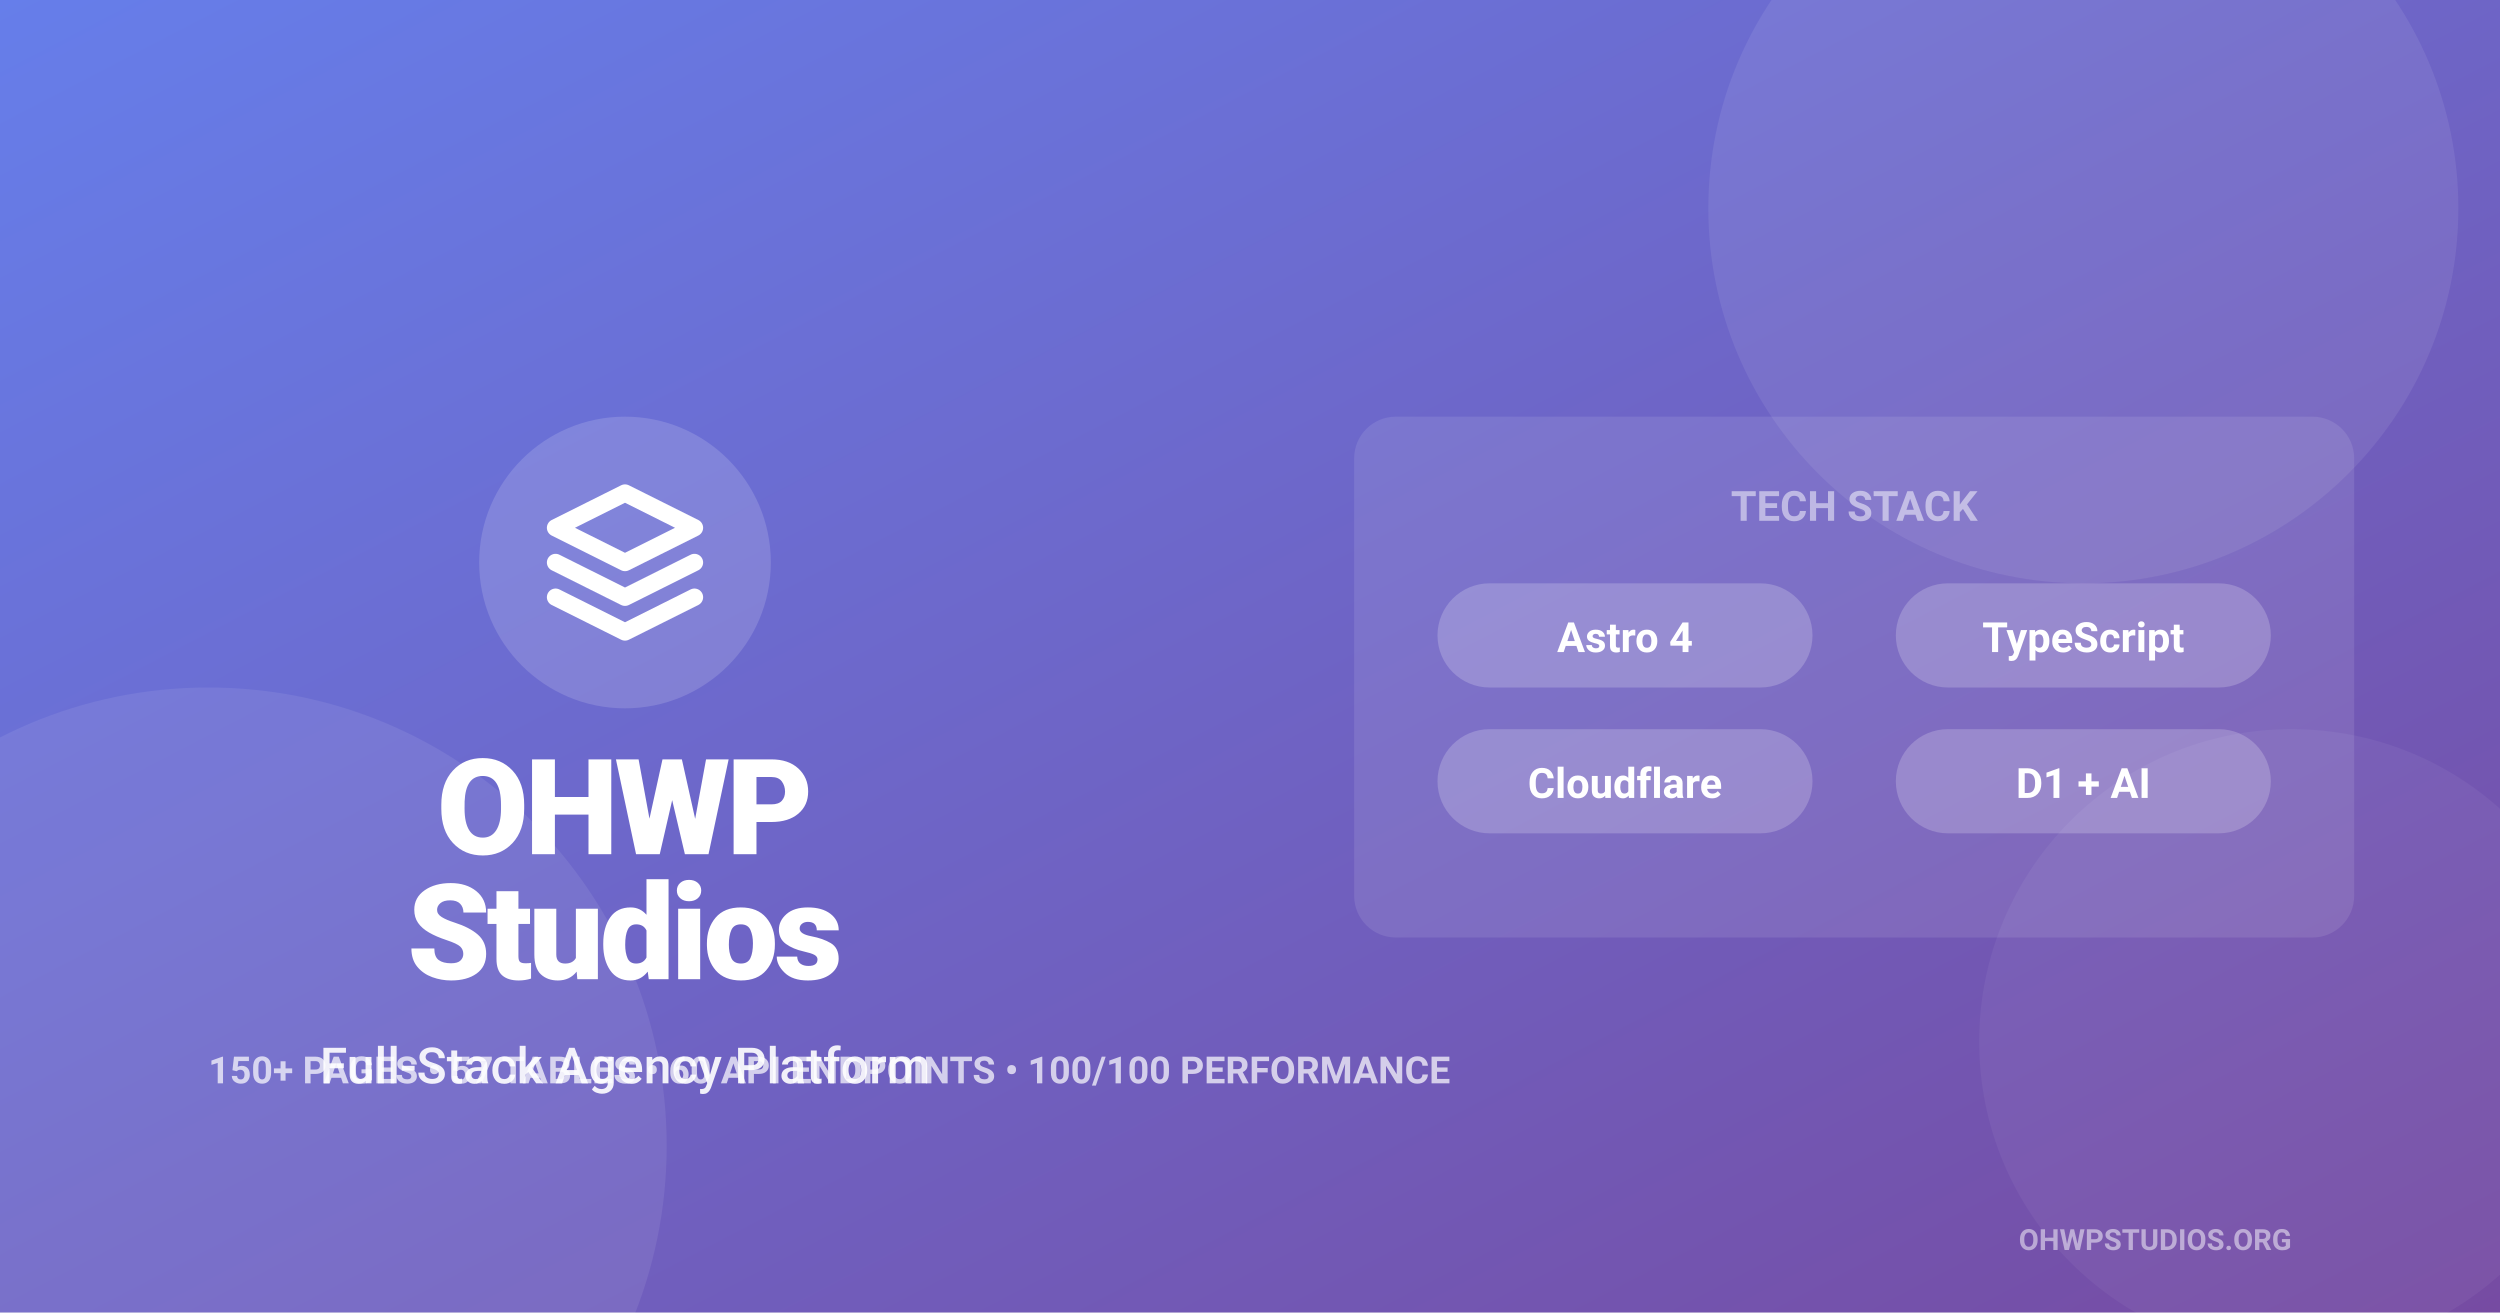
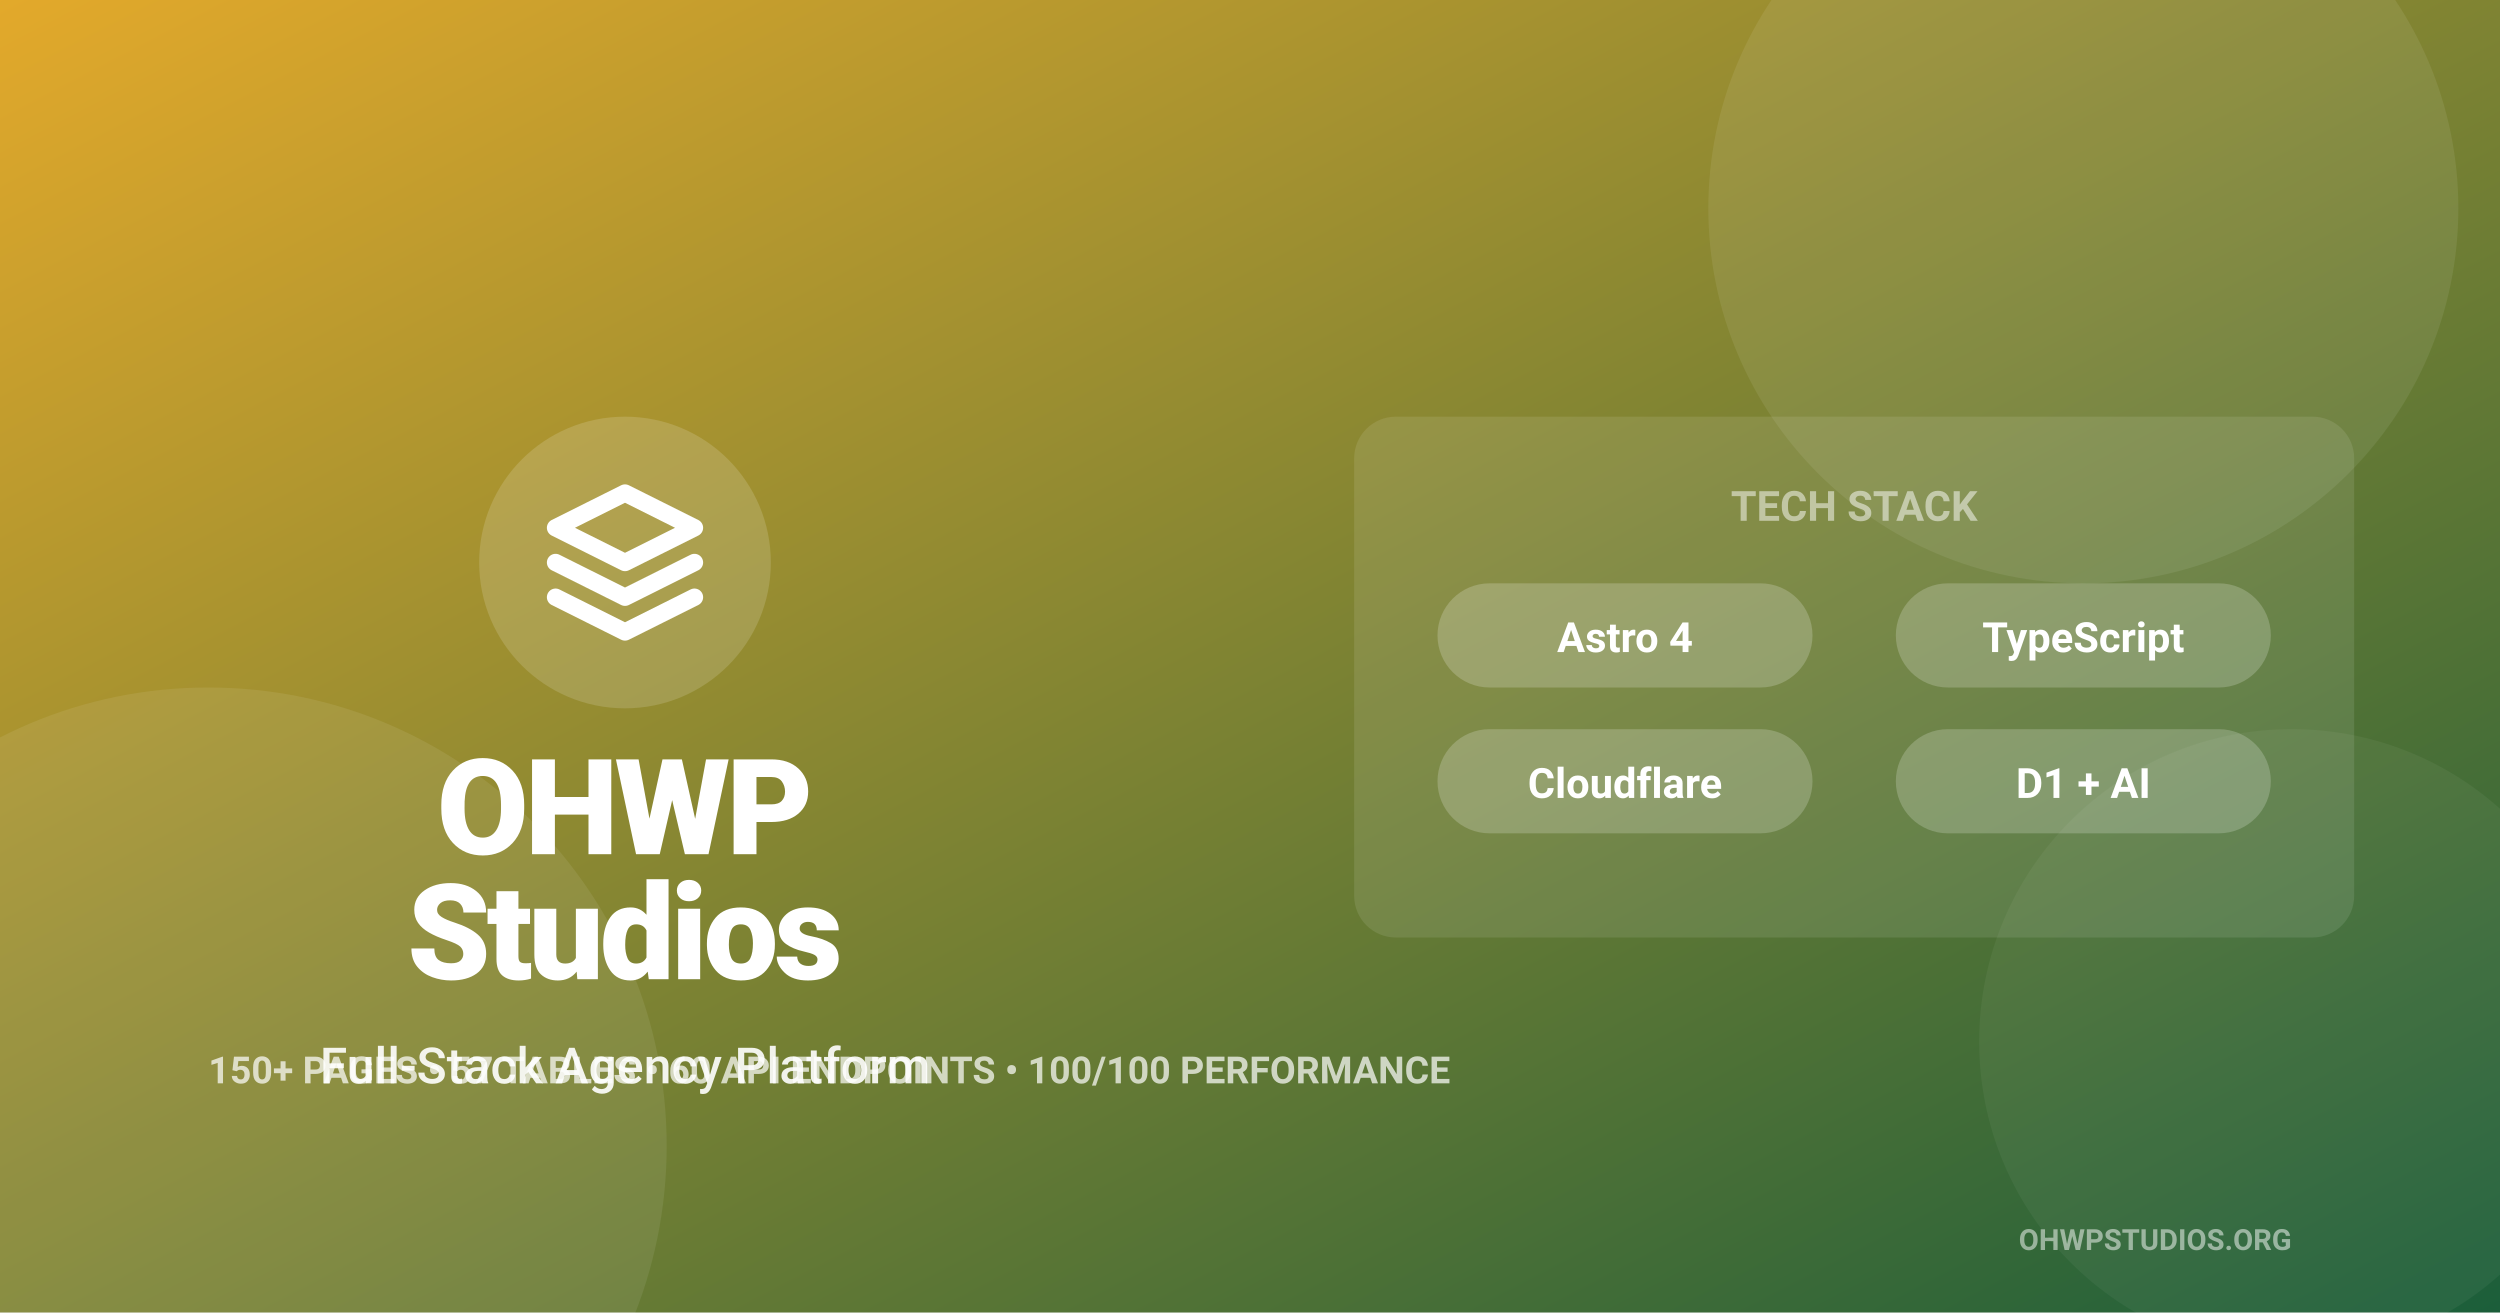
<svg xmlns="http://www.w3.org/2000/svg" width="1200" height="630" viewBox="0 0 1200 630">
  <defs>
    <linearGradient id="bg" x1="0%" y1="0%" x2="100%" y2="100%">
-       <stop offset="0%" style="stop-color:#667eea;stop-opacity:1" />
-       <stop offset="100%" style="stop-color:#764ba2;stop-opacity:1" />
+       <stop offset="0%" style="stop-color:#E3A92B;stop-opacity:1" />
+       <stop offset="100%" style="stop-color:#1B5E3A;stop-opacity:1" />
    </linearGradient>
  </defs>
  <rect width="1200" height="630" fill="url(#bg)" />
  <circle cx="1000" cy="100" r="180" fill="white" opacity="0.08" />
  <circle cx="100" cy="550" r="220" fill="white" opacity="0.08" />
  <circle cx="1100" cy="500" r="150" fill="white" opacity="0.05" />
  <g transform="translate(100, 150)">
    <circle cx="200" cy="120" r="70" fill="white" opacity="0.15" />
    <svg x="160" y="80" width="80" height="80" viewBox="0 0 24 24" fill="none" stroke="white" stroke-width="2.5" stroke-linecap="round" stroke-linejoin="round">
      <path d="M12 2L2 7l10 5 10-5-10-5z" />
      <path d="M2 17l10 5 10-5" />
      <path d="M2 12l10 5 10-5" />
    </svg>
    <text x="200" y="260" font-family="-apple-system, BlinkMacSystemFont, 'Segoe UI', Roboto, sans-serif" font-size="64" font-weight="800" fill="white" text-anchor="middle" letter-spacing="-0.03em">
      OHWP
    </text>
    <text x="200" y="320" font-family="-apple-system, BlinkMacSystemFont, 'Segoe UI', Roboto, sans-serif" font-size="64" font-weight="800" fill="white" text-anchor="middle" letter-spacing="-0.03em">
      Studios
    </text>
    <text x="200" y="370" font-family="-apple-system, BlinkMacSystemFont, 'Segoe UI', Roboto, sans-serif" font-size="24" font-weight="500" fill="white" opacity="0.9" text-anchor="middle">
      Full-Stack Agency Platform
    </text>
  </g>
  <g transform="translate(650, 200)">
    <rect x="0" y="0" width="480" height="250" rx="20" fill="white" opacity="0.1" />
    <text x="240" y="50" font-family="-apple-system, BlinkMacSystemFont, 'Segoe UI', Roboto, sans-serif" font-size="20" font-weight="700" fill="white" opacity="0.5" text-anchor="middle">
      TECH STACK
    </text>
    <rect x="40" y="80" width="180" height="50" rx="25" fill="white" opacity="0.2" />
    <text x="130" y="113" font-family="-apple-system, BlinkMacSystemFont, 'Segoe UI', Roboto, sans-serif" font-size="20" font-weight="700" fill="white" text-anchor="middle">
      Astro 4
    </text>
    <rect x="260" y="80" width="180" height="50" rx="25" fill="white" opacity="0.2" />
    <text x="350" y="113" font-family="-apple-system, BlinkMacSystemFont, 'Segoe UI', Roboto, sans-serif" font-size="20" font-weight="700" fill="white" text-anchor="middle">
      TypeScript
    </text>
    <rect x="40" y="150" width="180" height="50" rx="25" fill="white" opacity="0.2" />
    <text x="130" y="183" font-family="-apple-system, BlinkMacSystemFont, 'Segoe UI', Roboto, sans-serif" font-size="20" font-weight="700" fill="white" text-anchor="middle">
      Cloudflare
    </text>
    <rect x="260" y="150" width="180" height="50" rx="25" fill="white" opacity="0.2" />
    <text x="350" y="183" font-family="-apple-system, BlinkMacSystemFont, 'Segoe UI', Roboto, sans-serif" font-size="20" font-weight="700" fill="white" text-anchor="middle">
      D1 + AI
    </text>
  </g>
  <g transform="translate(100, 520)">
    <text x="0" y="0" font-family="-apple-system, BlinkMacSystemFont, 'Segoe UI', Roboto, sans-serif" font-size="18" font-weight="600" fill="white" opacity="0.7">
      150+ PAGES  •  57 TABLES  •  60 API ENDPOINTS  •  100/100 PERFORMANCE
    </text>
  </g>
  <text x="1100" y="600" font-family="-apple-system, BlinkMacSystemFont, 'Segoe UI', Roboto, sans-serif" font-size="14" font-weight="700" fill="white" opacity="0.5" text-anchor="end">
    OHWPSTUDIOS.ORG
  </text>
</svg>
